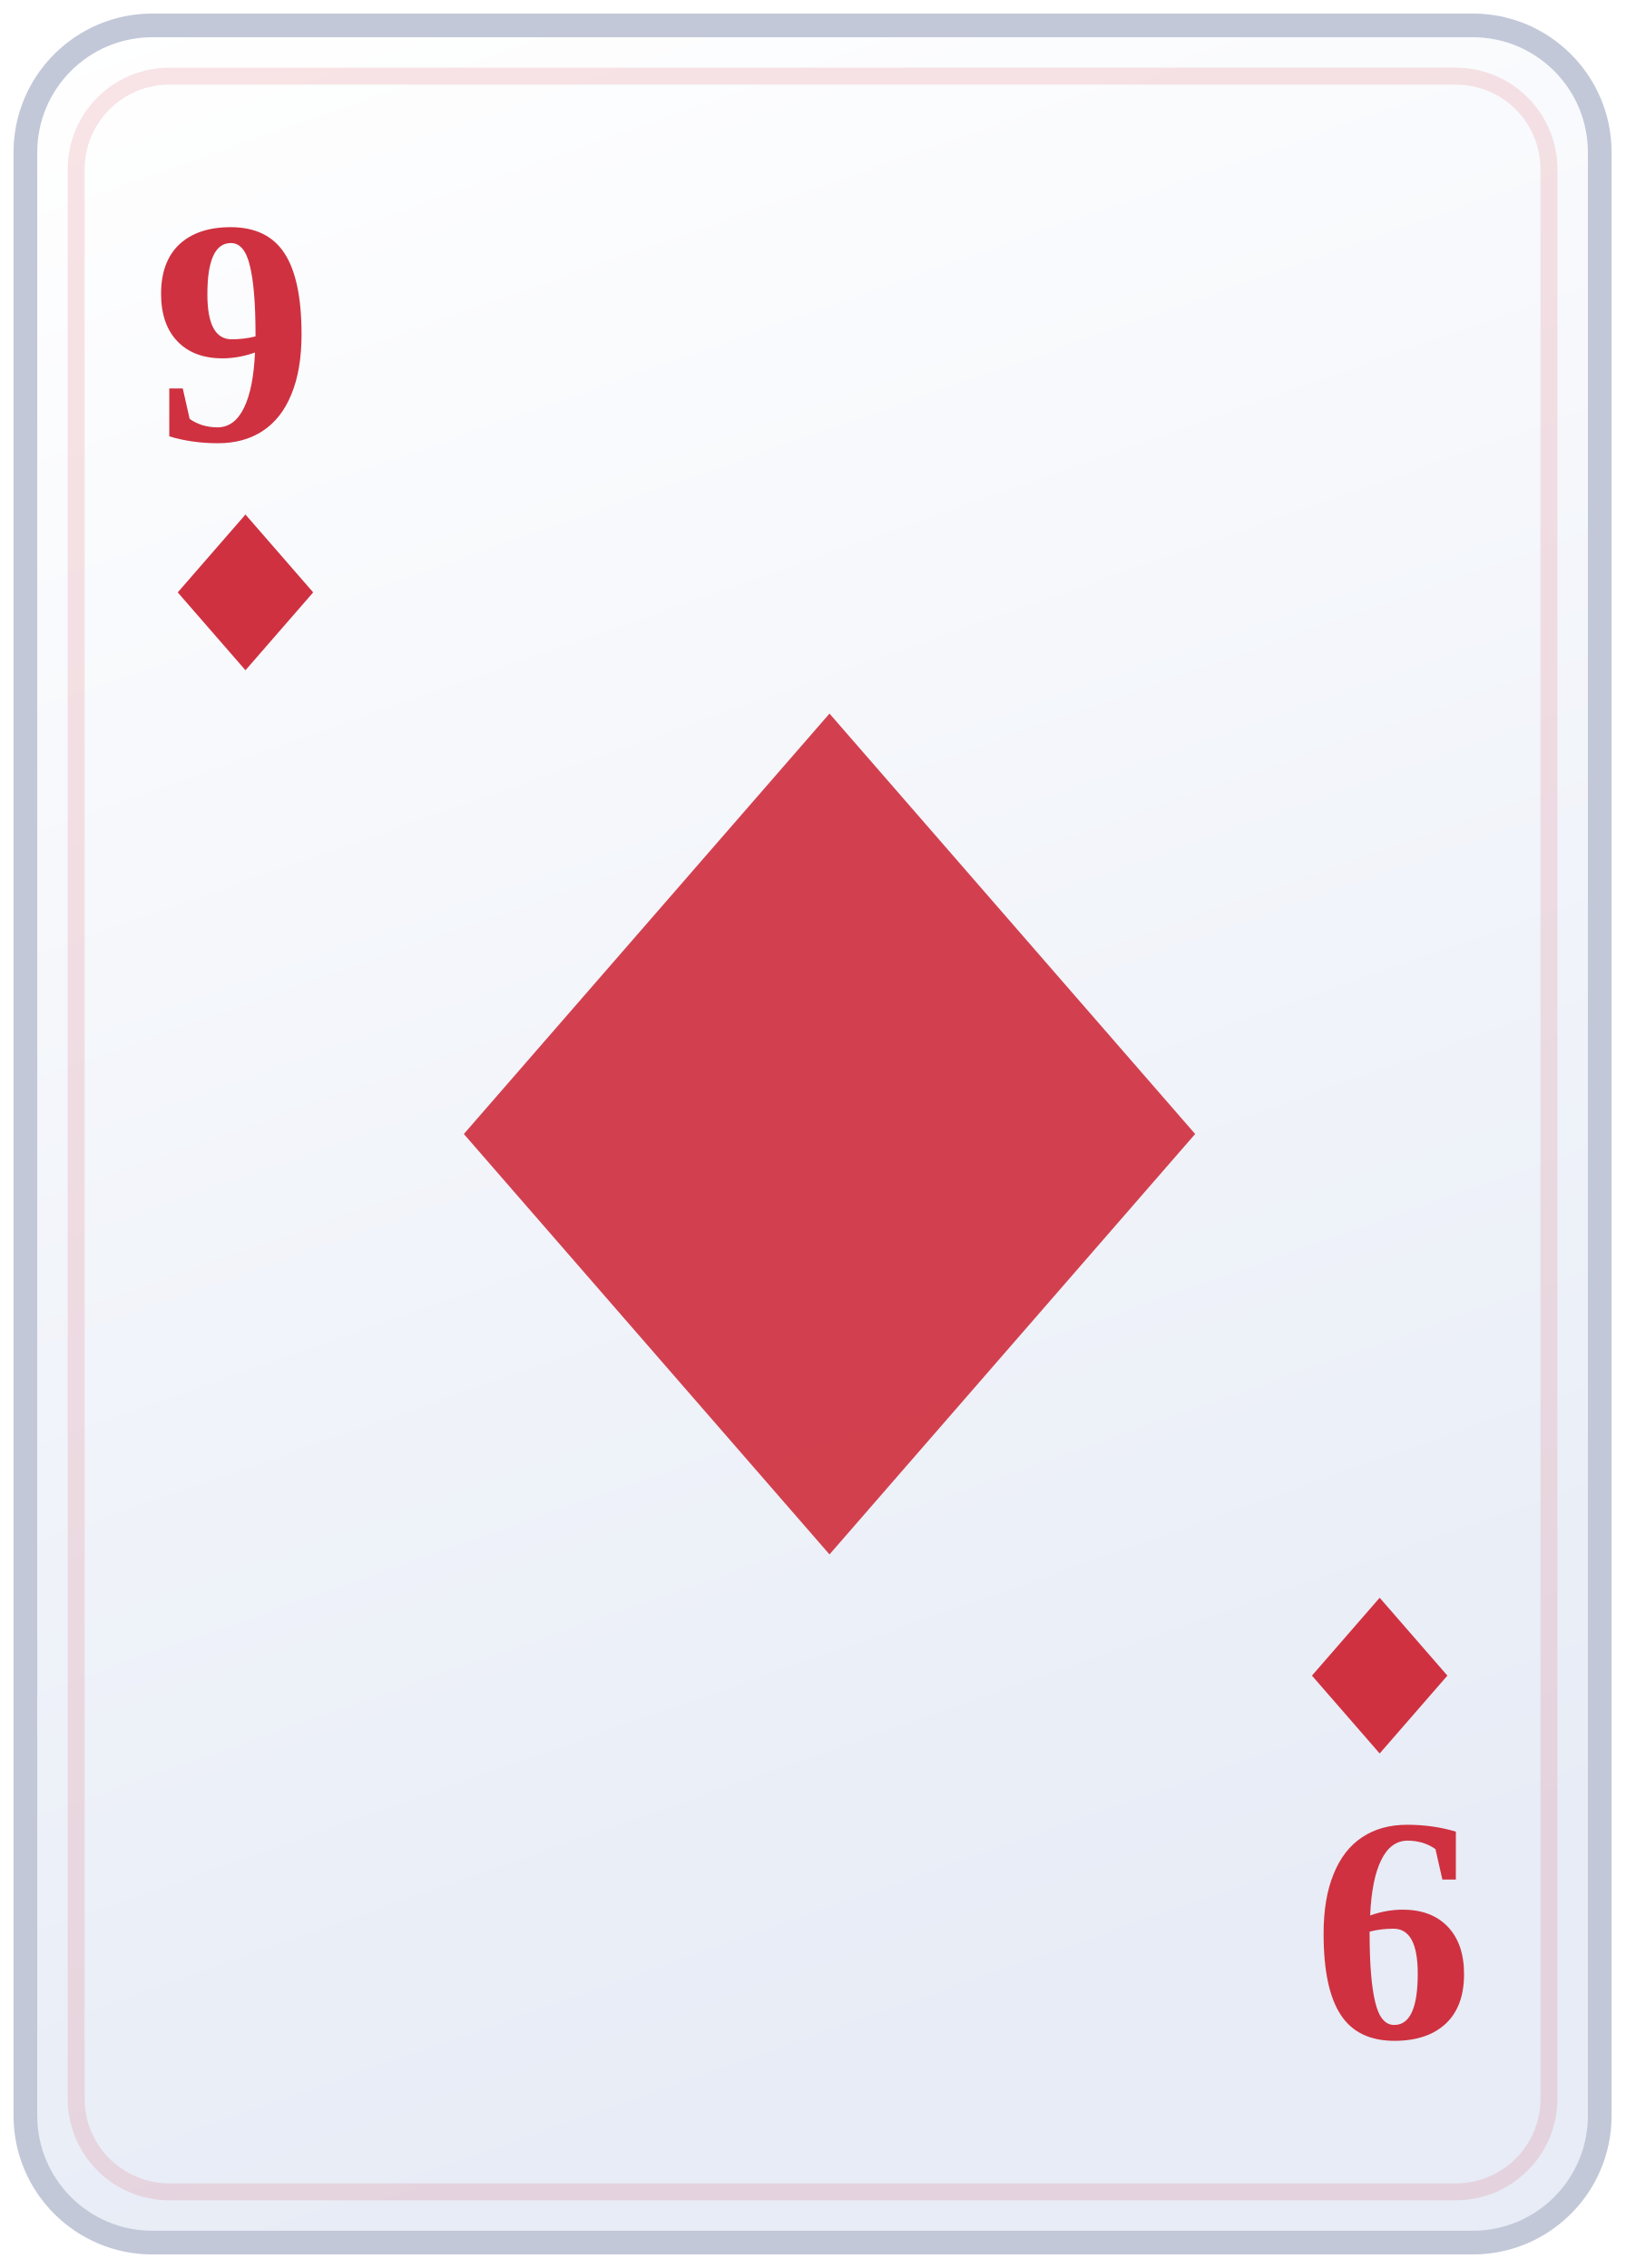
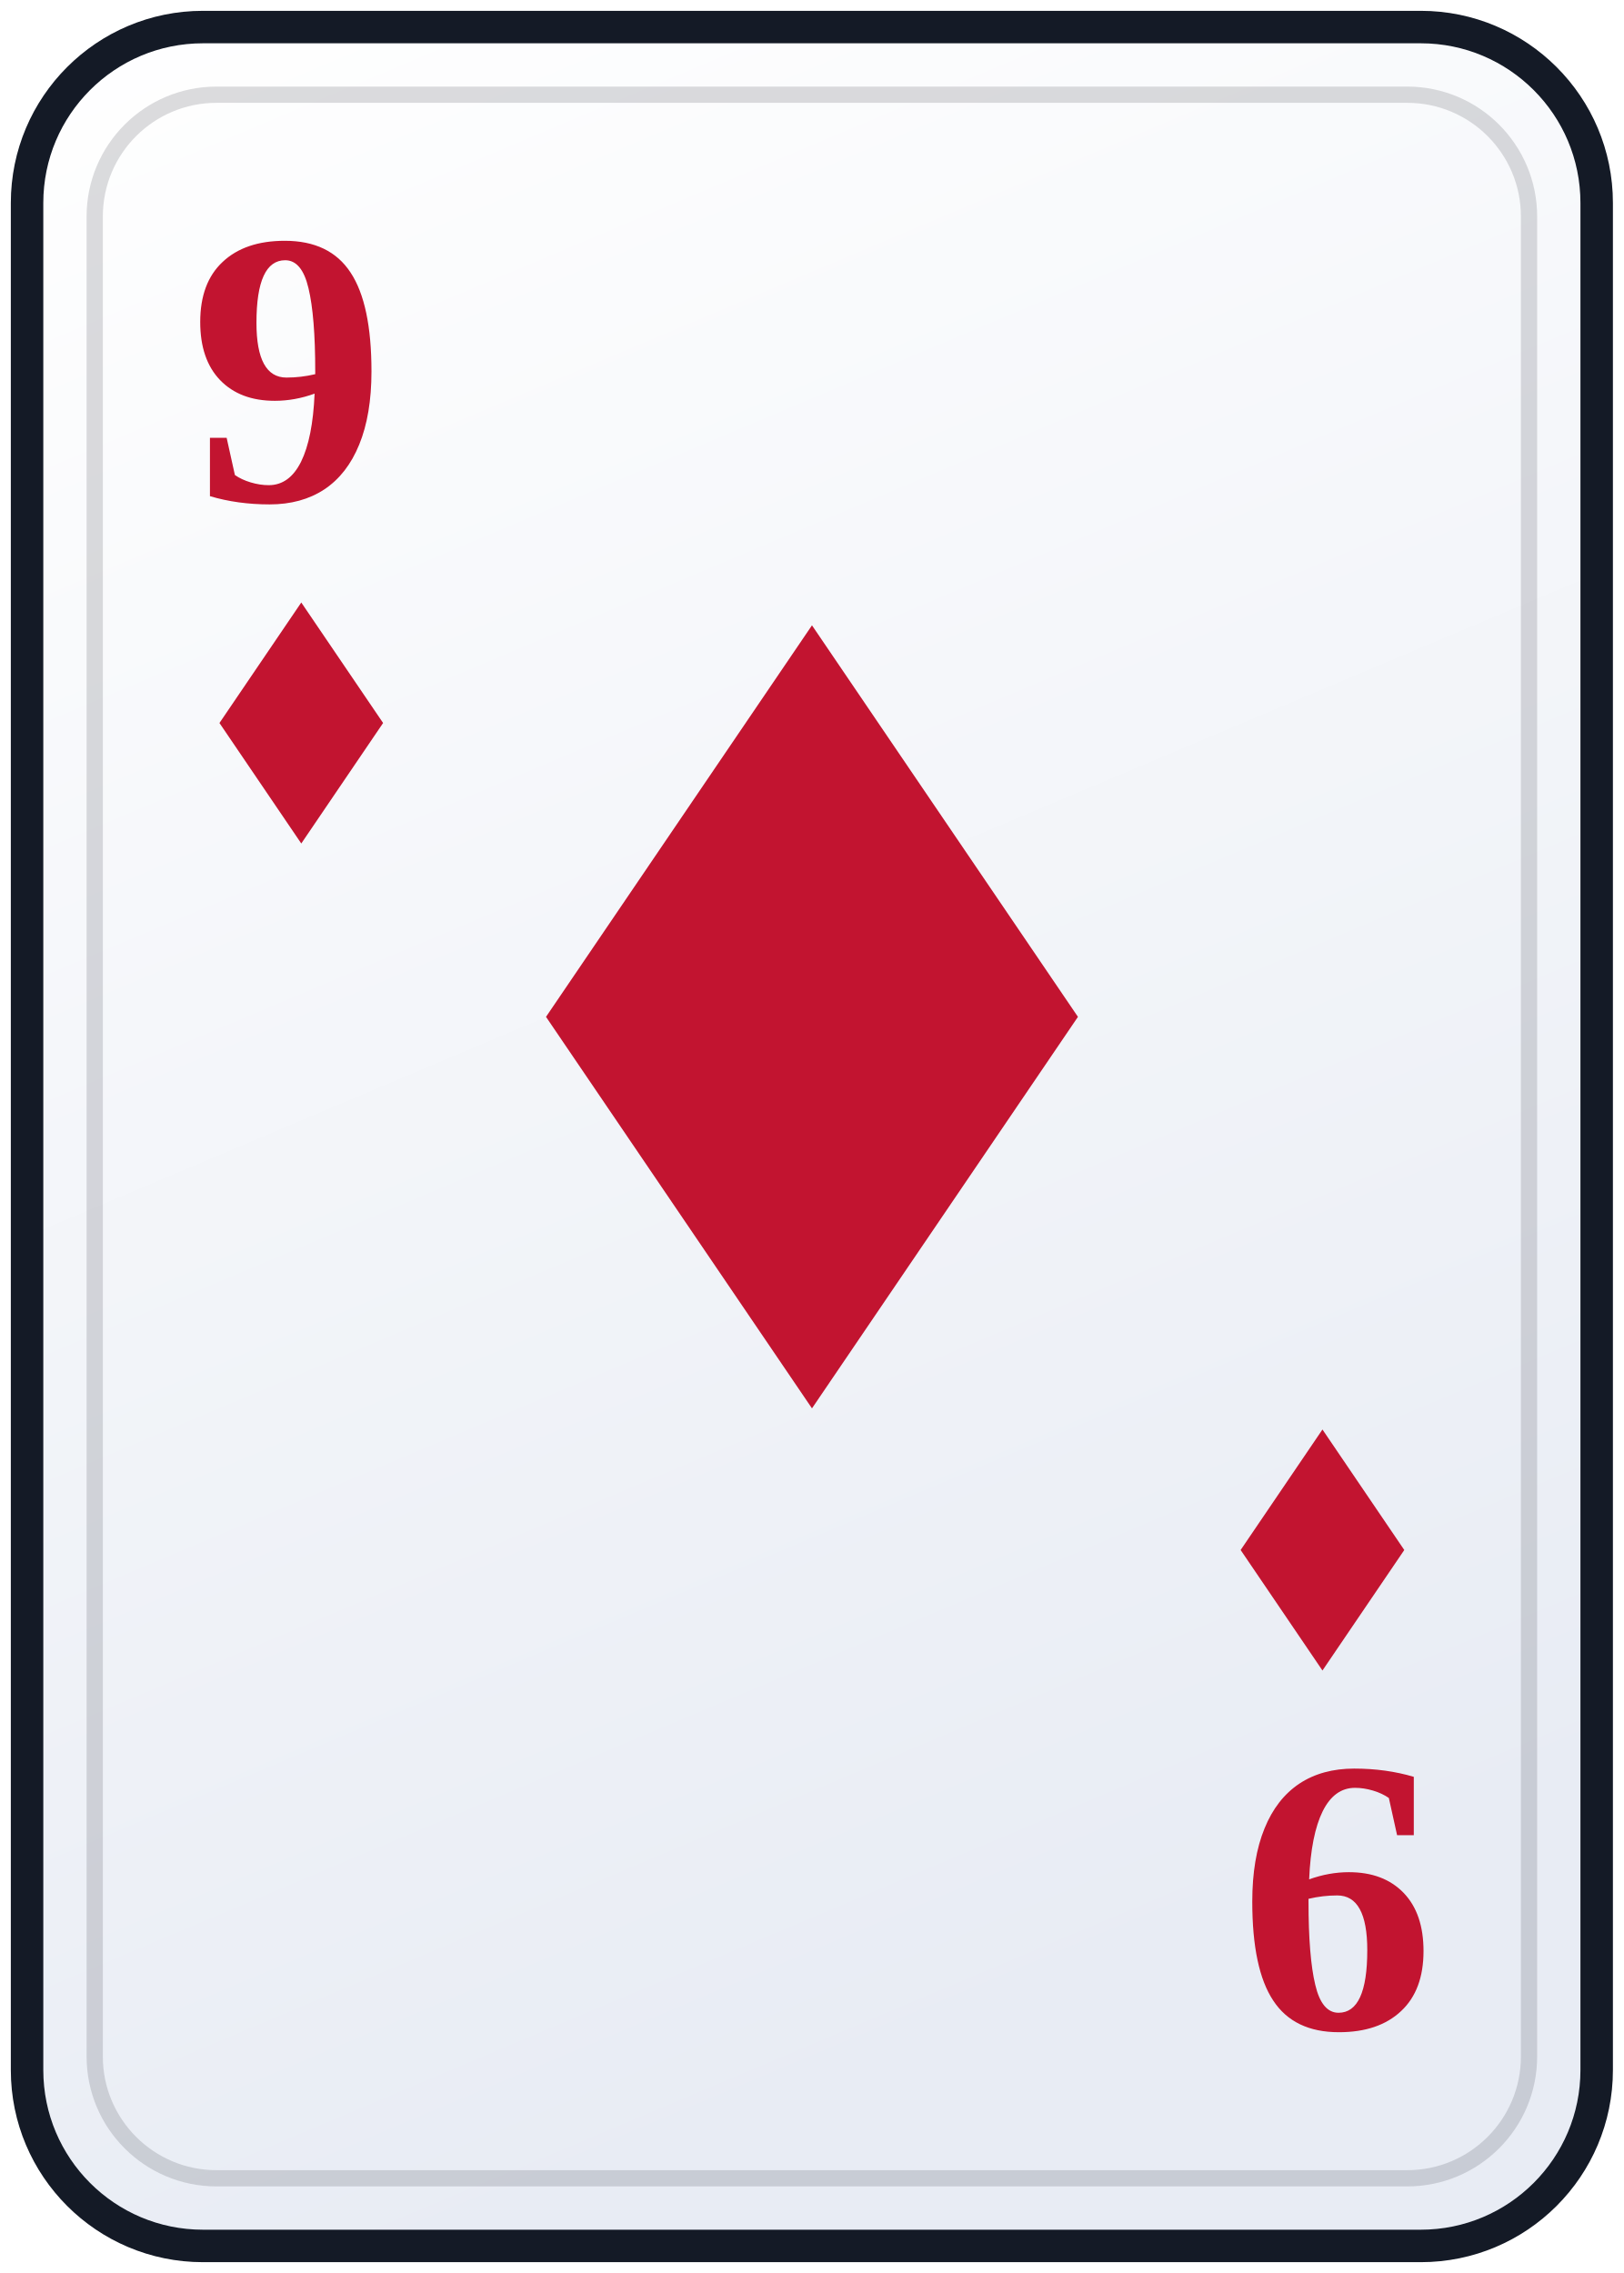
- <svg xmlns="http://www.w3.org/2000/svg" viewBox="0 0 96 134" width="96" height="134">
+ <svg xmlns="http://www.w3.org/2000/svg" viewBox="0 0 120 168" width="120" height="168">
  <defs>
-     <linearGradient id="paper" x1="0" y1="0" x2="0.25" y2="1">
+     <linearGradient id="paper" x1="0" y1="0" x2="0.3" y2="1">
      <stop offset="0" stop-color="#ffffff" />
-       <stop offset="1" stop-color="#e7ecf6" />
+       <stop offset="1" stop-color="#e8ecf4" />
    </linearGradient>
  </defs>
-   <rect x="1.5" y="1.5" width="93" height="131" rx="7.5" fill="url(#paper)" stroke="#c2c8d8" stroke-width="1.4" />
-   <rect x="4.5" y="4.5" width="87" height="125" rx="5.5" fill="none" stroke="#cf3140" stroke-opacity="0.13" />
-   <text x="9" y="26" font-family="Georgia,'Times New Roman',serif" font-weight="700" font-size="19" fill="#cf3140">9</text>
-   <path d="M50 4l40 46-40 46L10 50Z" transform="translate(9.5,30) scale(0.1)" fill="#cf3140" />
-   <path d="M50 4l40 46-40 46L10 50Z" transform="translate(22,40) scale(0.54)" fill="#cf3140" opacity="0.92" />
-   <g transform="rotate(180 48 67)">
-     <text x="9" y="26" font-family="Georgia,'Times New Roman',serif" font-weight="700" font-size="19" fill="#cf3140">9</text>
-     <path d="M50 4l40 46-40 46L10 50Z" transform="translate(9.5,30) scale(0.1)" fill="#cf3140" />
+   <rect x="2" y="2" width="116" height="164" rx="13" fill="url(#paper)" stroke="#141a26" stroke-width="2.4" />
+   <rect x="7" y="7" width="106" height="154" rx="9" fill="none" stroke="#141a26" stroke-opacity="0.15" stroke-width="1.2" />
+   <g fill="#c21430">
+     <text x="14" y="37" font-family="Georgia,'Times New Roman',serif" font-size="29" font-weight="700">9</text>
+     <text x="15" y="62" font-family="'Segoe UI Symbol','Apple Symbols','Noto Sans Symbols 2','DejaVu Sans',serif" font-size="24">♦</text>
+   </g>
+   <text x="60" y="103" text-anchor="middle" font-family="'Segoe UI Symbol','Apple Symbols','Noto Sans Symbols 2','DejaVu Sans',serif" font-size="78" fill="#c21430">♦</text>
+   <g transform="rotate(180 60 84)">
+     <g fill="#c21430">
+       <text x="14" y="37" font-family="Georgia,'Times New Roman',serif" font-size="29" font-weight="700">9</text>
+       <text x="15" y="62" font-family="'Segoe UI Symbol','Apple Symbols','Noto Sans Symbols 2','DejaVu Sans',serif" font-size="24">♦</text>
+     </g>
  </g>
</svg>
